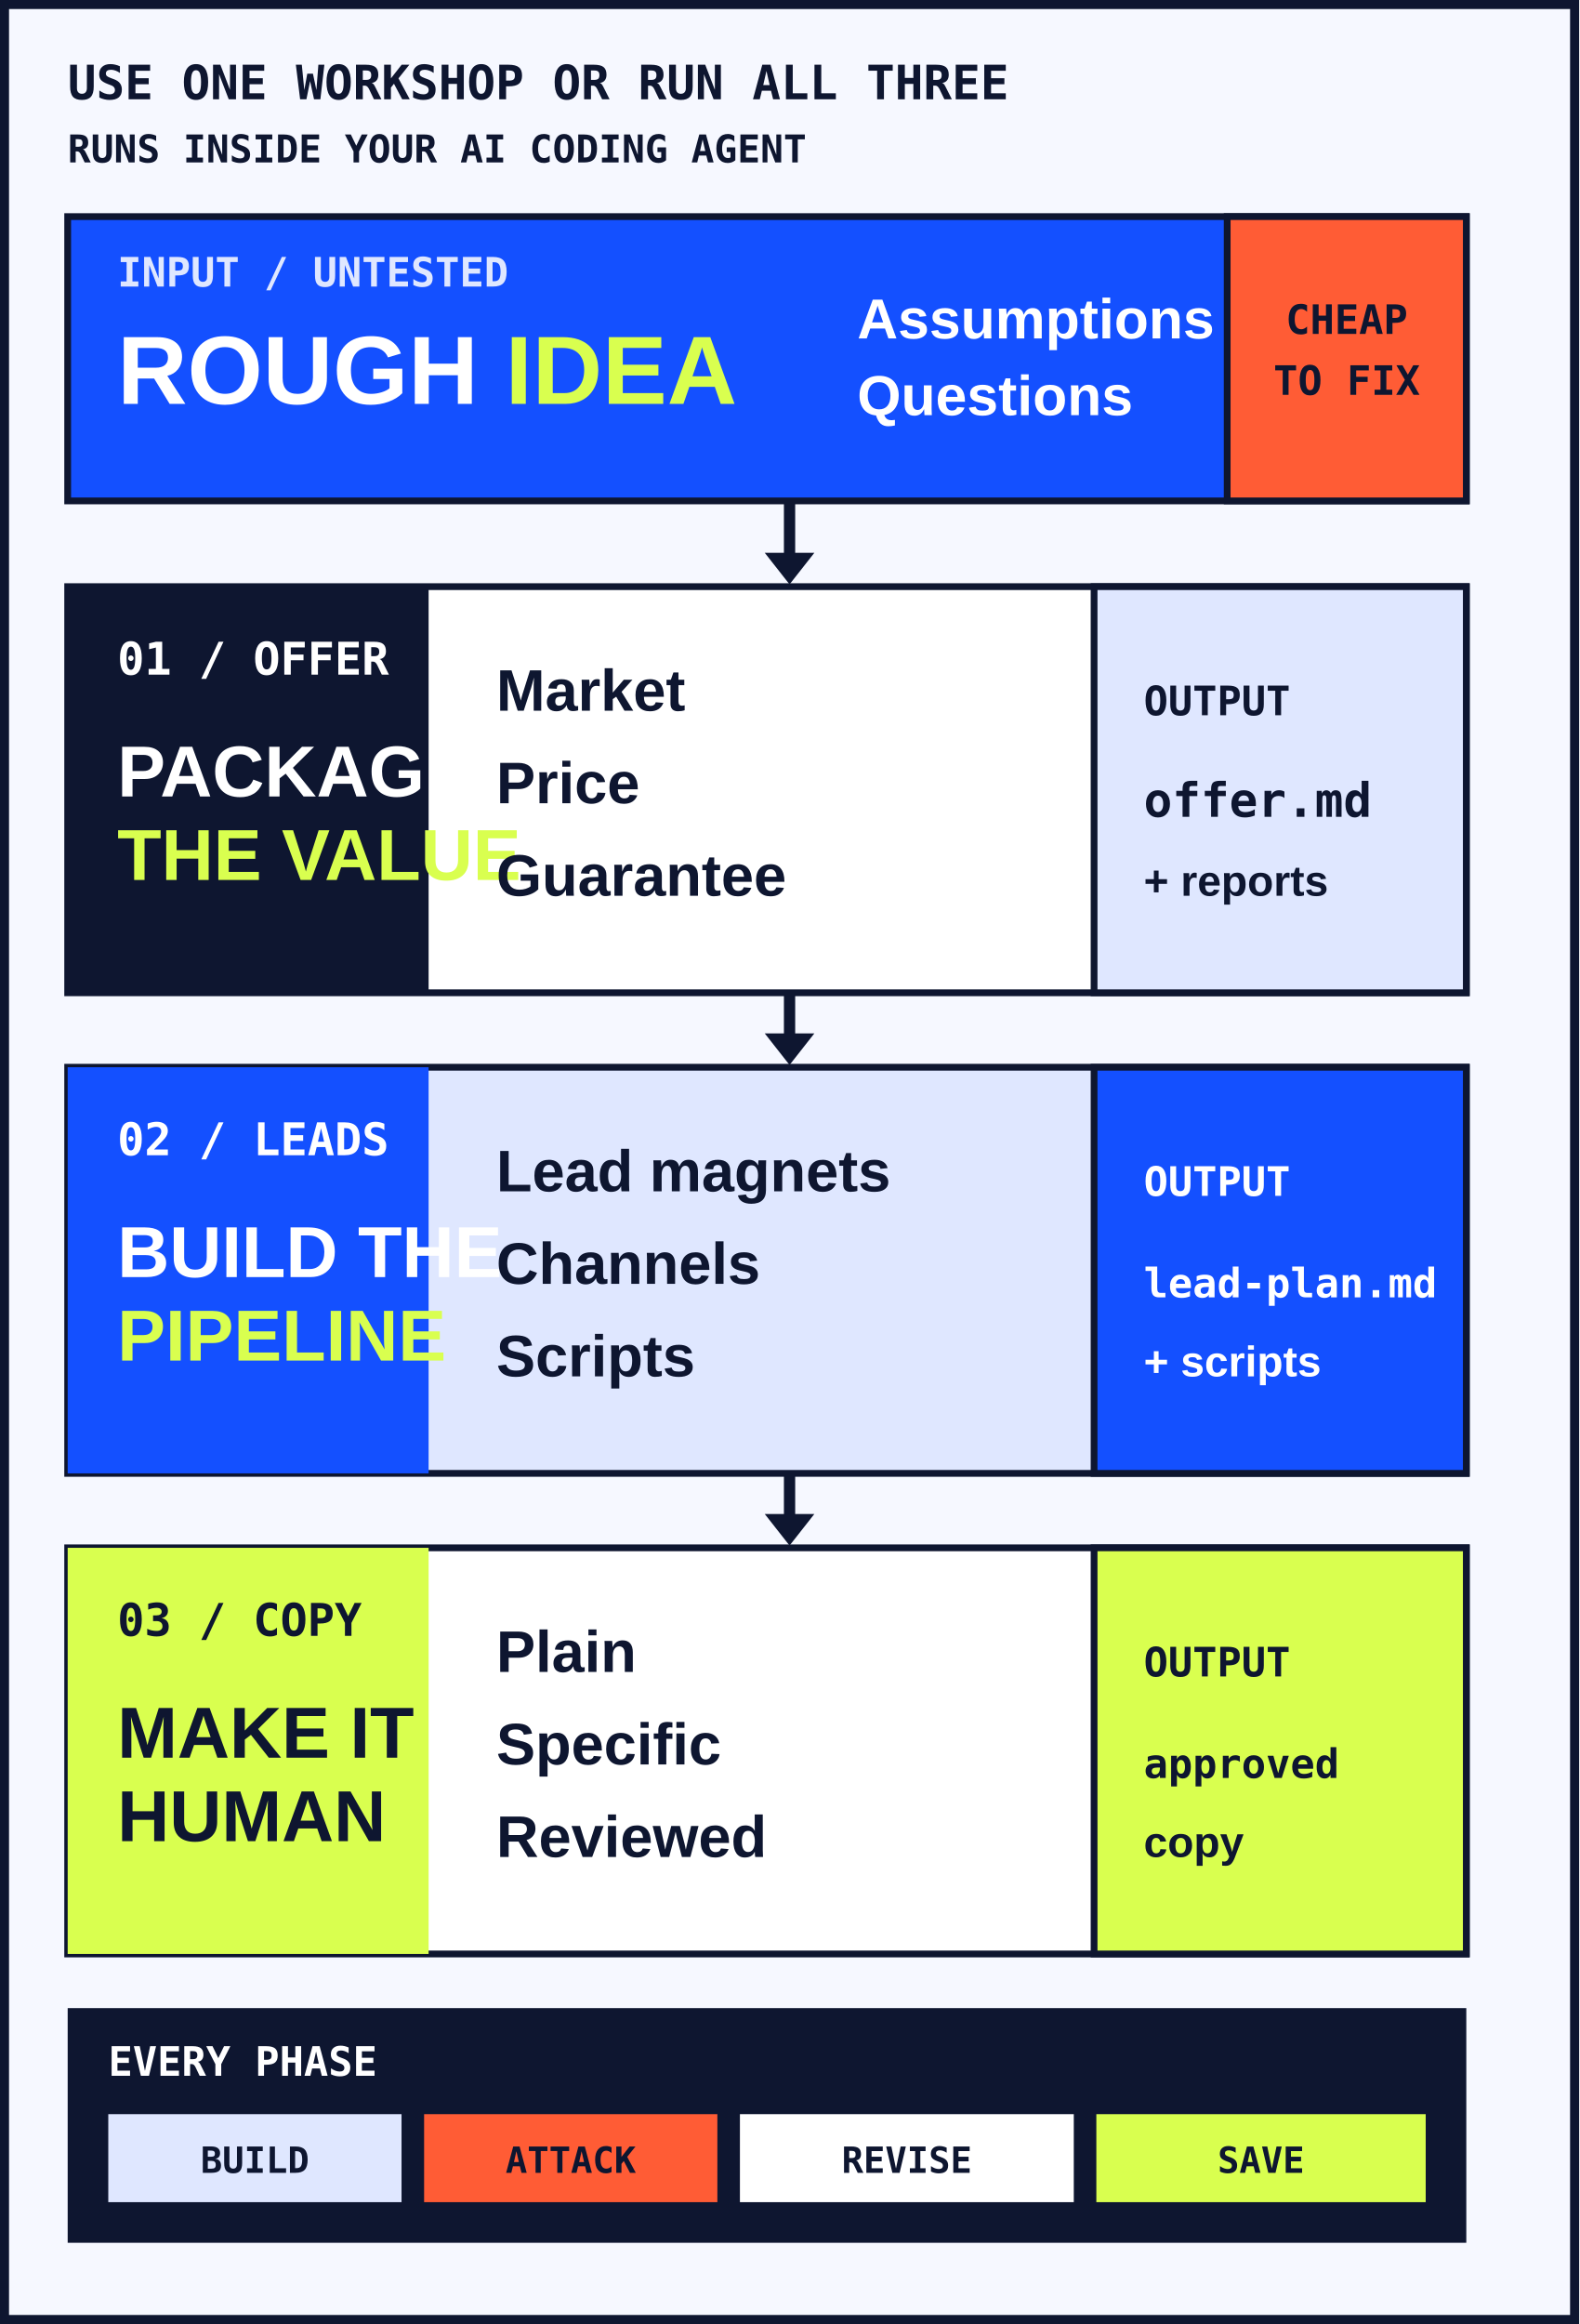
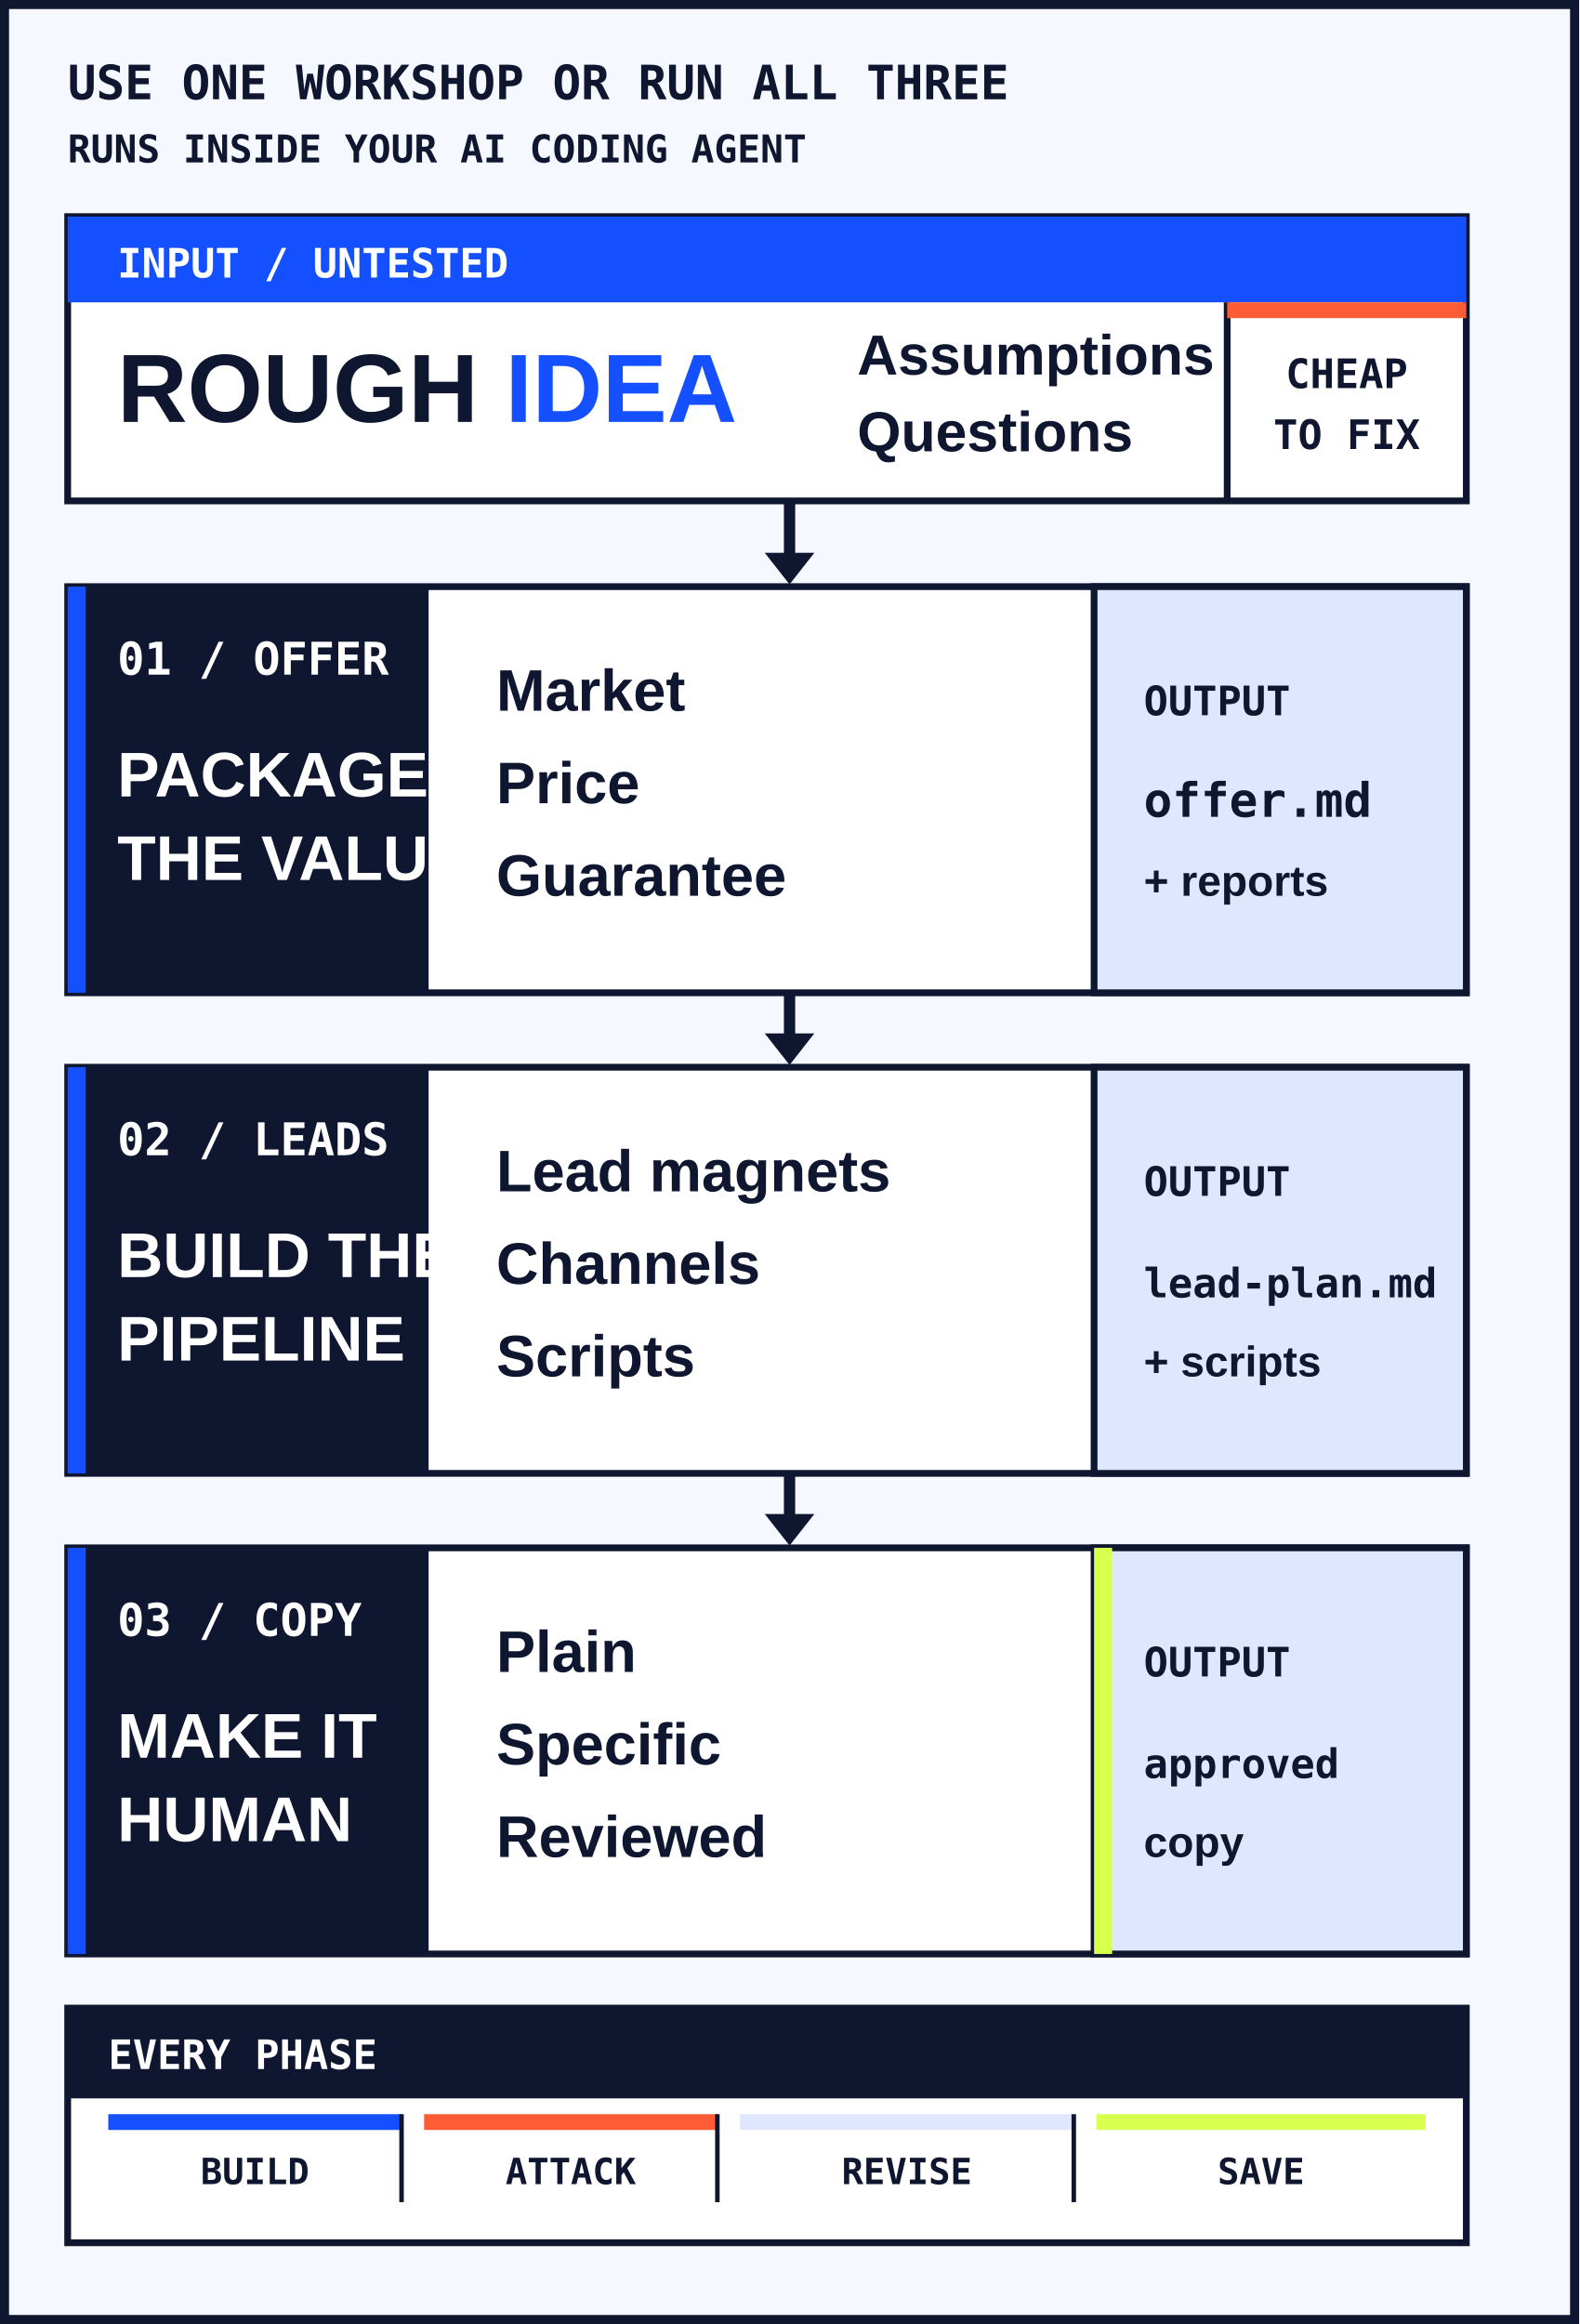
<svg xmlns="http://www.w3.org/2000/svg" width="700" height="1030" viewBox="0 0 700 1030" role="img" aria-labelledby="title desc">
  <rect x="2" y="2" width="696" height="1026" fill="#f6f8ff" stroke="#0e1630" stroke-width="4" />
  <text x="30" y="44" font-family="monospace" font-size="21" font-weight="700" fill="#0e1630">USE ONE WORKSHOP OR RUN ALL THREE</text>
  <text x="30" y="72" font-family="monospace" font-size="17" font-weight="700" fill="#0e1630">RUNS INSIDE YOUR AI CODING AGENT</text>
  <g transform="translate(30 96)">
-     <path d="M0 0h620v126H0z" fill="#1450ff" stroke="#0e1630" stroke-width="3" />
-     <text x="22" y="31" font-family="monospace" font-size="18" font-weight="700" fill="#dfe7ff">INPUT / UNTESTED</text>
-     <text x="22" y="83" font-family="Arial Narrow, Arial, sans-serif" font-size="43" font-weight="900" fill="#fff">ROUGH <tspan fill="#d9ff4f">IDEA</tspan>
+     <path d="M0 0h620v126H0z" fill="#ffffff" stroke="#0e1630" stroke-width="3" />
+     <path d="M0 0h620v38H0z" fill="#1450ff" />
+     <text x="22" y="27" font-family="monospace" font-size="18" font-weight="700" fill="#ffffff">INPUT / UNTESTED</text>
+     <text x="22" y="91" font-family="Arial Narrow, Arial, sans-serif" font-size="43" font-weight="900" fill="#0e1630">ROUGH <tspan fill="#1450ff">IDEA</tspan>
    </text>
-     <text x="350" y="54" font-family="Arial, sans-serif" font-size="25" font-weight="700" fill="#fff">Assumptions</text>
-     <text x="350" y="88" font-family="Arial, sans-serif" font-size="25" font-weight="700" fill="#fff">Questions</text>
-     <path d="M514 0h106v126H514z" fill="#ff5c35" stroke="#0e1630" stroke-width="3" />
-     <text x="567" y="52" text-anchor="middle" font-family="monospace" font-size="18" font-weight="700" fill="#0e1630">CHEAP</text>
-     <text x="567" y="79" text-anchor="middle" font-family="monospace" font-size="18" font-weight="700" fill="#0e1630">TO FIX</text>
+     <text x="350" y="70" font-family="Arial, sans-serif" font-size="25" font-weight="700" fill="#0e1630">Assumptions</text>
+     <text x="350" y="104" font-family="Arial, sans-serif" font-size="25" font-weight="700" fill="#0e1630">Questions</text>
+     <path d="M514 38v88" stroke="#0e1630" stroke-width="3" />
+     <path d="M514 38h106v7H514z" fill="#ff5c35" />
+     <text x="567" y="76" text-anchor="middle" font-family="monospace" font-size="18" font-weight="700" fill="#0e1630">CHEAP</text>
+     <text x="567" y="103" text-anchor="middle" font-family="monospace" font-size="18" font-weight="700" fill="#0e1630">TO FIX</text>
  </g>
  <path d="M350 222v30" stroke="#0e1630" stroke-width="5" />
  <path d="M339 245l11 14 11-14z" fill="#0e1630" />
  <g transform="translate(30 260)">
-     <path d="M0 0h620v180H0z" fill="#fff" stroke="#0e1630" stroke-width="3" />
+     <path d="M0 0h620v180H0z" fill="#ffffff" stroke="#0e1630" stroke-width="3" />
    <path d="M0 0h160v180H0z" fill="#0e1630" />
-     <text x="22" y="39" font-family="monospace" font-size="20" font-weight="700" fill="#fff">01 / OFFER</text>
-     <text x="22" y="93" font-family="Arial Narrow, Arial, sans-serif" font-size="32" font-weight="900" fill="#fff">PACKAGE</text>
-     <text x="22" y="130" font-family="Arial Narrow, Arial, sans-serif" font-size="32" font-weight="900" fill="#d9ff4f">THE VALUE</text>
+     <path d="M0 0h8v180H0z" fill="#1450ff" />
+     <text x="22" y="39" font-family="monospace" font-size="20" font-weight="700" fill="#ffffff">01 / OFFER</text>
+     <text x="22" y="93" font-family="Arial Narrow, Arial, sans-serif" font-size="28" font-weight="900" fill="#ffffff">PACKAGE</text>
+     <text x="22" y="130" font-family="Arial Narrow, Arial, sans-serif" font-size="28" font-weight="900" fill="#ffffff">THE VALUE</text>
    <g font-family="Arial, sans-serif" font-size="26" font-weight="700" fill="#0e1630">
      <text x="190" y="55">Market</text>
      <text x="190" y="96">Price</text>
      <text x="190" y="137">Guarantee</text>
    </g>
    <path d="M455 0h165v180H455z" fill="#dfe7ff" stroke="#0e1630" stroke-width="3" />
    <text x="477" y="57" font-family="monospace" font-size="18" font-weight="700" fill="#0e1630">OUTPUT</text>
    <text x="477" y="102" font-family="monospace" font-size="21" font-weight="700" fill="#0e1630">offer.md</text>
    <text x="477" y="137" font-family="Arial, sans-serif" font-size="19" font-weight="700" fill="#0e1630">+ reports</text>
  </g>
  <path d="M350 440v25" stroke="#0e1630" stroke-width="5" />
  <path d="M339 458l11 14 11-14z" fill="#0e1630" />
  <g transform="translate(30 473)">
-     <path d="M0 0h620v180H0z" fill="#dfe7ff" stroke="#0e1630" stroke-width="3" />
-     <path d="M0 0h160v180H0z" fill="#1450ff" />
-     <text x="22" y="39" font-family="monospace" font-size="20" font-weight="700" fill="#fff">02 / LEADS</text>
-     <text x="22" y="93" font-family="Arial Narrow, Arial, sans-serif" font-size="32" font-weight="900" fill="#fff">BUILD THE</text>
-     <text x="22" y="130" font-family="Arial Narrow, Arial, sans-serif" font-size="32" font-weight="900" fill="#d9ff4f">PIPELINE</text>
+     <path d="M0 0h620v180H0z" fill="#ffffff" stroke="#0e1630" stroke-width="3" />
+     <path d="M0 0h160v180H0z" fill="#0e1630" />
+     <path d="M0 0h8v180H0z" fill="#1450ff" />
+     <text x="22" y="39" font-family="monospace" font-size="20" font-weight="700" fill="#ffffff">02 / LEADS</text>
+     <text x="22" y="93" font-family="Arial Narrow, Arial, sans-serif" font-size="28" font-weight="900" fill="#ffffff">BUILD THE</text>
+     <text x="22" y="130" font-family="Arial Narrow, Arial, sans-serif" font-size="28" font-weight="900" fill="#ffffff">PIPELINE</text>
    <g font-family="Arial, sans-serif" font-size="26" font-weight="700" fill="#0e1630">
      <text x="190" y="55">Lead magnets</text>
      <text x="190" y="96">Channels</text>
      <text x="190" y="137">Scripts</text>
    </g>
-     <path d="M455 0h165v180H455z" fill="#1450ff" stroke="#0e1630" stroke-width="3" />
-     <text x="477" y="57" font-family="monospace" font-size="18" font-weight="700" fill="#fff">OUTPUT</text>
-     <text x="477" y="102" font-family="monospace" font-size="18" font-weight="700" fill="#fff">lead-plan.md</text>
-     <text x="477" y="137" font-family="Arial, sans-serif" font-size="19" font-weight="700" fill="#fff">+ scripts</text>
+     <path d="M455 0h165v180H455z" fill="#dfe7ff" stroke="#0e1630" stroke-width="3" />
+     <text x="477" y="57" font-family="monospace" font-size="18" font-weight="700" fill="#0e1630">OUTPUT</text>
+     <text x="477" y="102" font-family="monospace" font-size="18" font-weight="700" fill="#0e1630">lead-plan.md</text>
+     <text x="477" y="137" font-family="Arial, sans-serif" font-size="19" font-weight="700" fill="#0e1630">+ scripts</text>
  </g>
  <path d="M350 653v25" stroke="#0e1630" stroke-width="5" />
  <path d="M339 671l11 14 11-14z" fill="#0e1630" />
  <g transform="translate(30 686)">
-     <path d="M0 0h620v180H0z" fill="#fff" stroke="#0e1630" stroke-width="3" />
-     <path d="M0 0h160v180H0z" fill="#d9ff4f" />
-     <text x="22" y="39" font-family="monospace" font-size="20" font-weight="700" fill="#0e1630">03 / COPY</text>
-     <text x="22" y="93" font-family="Arial Narrow, Arial, sans-serif" font-size="32" font-weight="900" fill="#0e1630">MAKE IT</text>
-     <text x="22" y="130" font-family="Arial Narrow, Arial, sans-serif" font-size="32" font-weight="900" fill="#0e1630">HUMAN</text>
+     <path d="M0 0h620v180H0z" fill="#ffffff" stroke="#0e1630" stroke-width="3" />
+     <path d="M0 0h160v180H0z" fill="#0e1630" />
+     <path d="M0 0h8v180H0z" fill="#1450ff" />
+     <text x="22" y="39" font-family="monospace" font-size="20" font-weight="700" fill="#ffffff">03 / COPY</text>
+     <text x="22" y="93" font-family="Arial Narrow, Arial, sans-serif" font-size="28" font-weight="900" fill="#ffffff">MAKE IT</text>
+     <text x="22" y="130" font-family="Arial Narrow, Arial, sans-serif" font-size="28" font-weight="900" fill="#ffffff">HUMAN</text>
    <g font-family="Arial, sans-serif" font-size="26" font-weight="700" fill="#0e1630">
      <text x="190" y="55">Plain</text>
      <text x="190" y="96">Specific</text>
      <text x="190" y="137">Reviewed</text>
    </g>
-     <path d="M455 0h165v180H455z" fill="#d9ff4f" stroke="#0e1630" stroke-width="3" />
+     <path d="M455 0h165v180H455z" fill="#dfe7ff" stroke="#0e1630" stroke-width="3" />
+     <path d="M455 0h8v180H455z" fill="#d9ff4f" />
    <text x="477" y="57" font-family="monospace" font-size="18" font-weight="700" fill="#0e1630">OUTPUT</text>
    <text x="477" y="102" font-family="monospace" font-size="18" font-weight="700" fill="#0e1630">approved</text>
    <text x="477" y="137" font-family="Arial, sans-serif" font-size="19" font-weight="700" fill="#0e1630">copy</text>
  </g>
  <g transform="translate(30 890)">
-     <path d="M0 0h620v104H0z" fill="#0e1630" />
-     <text x="18" y="30" font-family="monospace" font-size="18" font-weight="700" fill="#fff">EVERY PHASE</text>
-     <g font-family="monospace" font-size="16" font-weight="700">
-       <path d="M18 47h130v39H18z" fill="#dfe7ff" />
-       <text x="83" y="73" text-anchor="middle" fill="#0e1630">BUILD</text>
-       <path d="M158 47h130v39H158z" fill="#ff5c35" />
-       <text x="223" y="73" text-anchor="middle" fill="#0e1630">ATTACK</text>
-       <path d="M298 47h148v39H298z" fill="#fff" />
-       <text x="372" y="73" text-anchor="middle" fill="#0e1630">REVISE</text>
-       <path d="M456 47h146v39H456z" fill="#d9ff4f" />
-       <text x="529" y="73" text-anchor="middle" fill="#0e1630">SAVE</text>
+     <path d="M0 0h620v104H0z" fill="#ffffff" stroke="#0e1630" stroke-width="3" />
+     <path d="M0 0h620v40H0z" fill="#0e1630" />
+     <text x="18" y="27" font-family="monospace" font-size="18" font-weight="700" fill="#ffffff">EVERY PHASE</text>
+     <g font-family="monospace" font-size="16" font-weight="700" fill="#0e1630">
+       <path d="M18 47h130v7H18z" fill="#1450ff" />
+       <text x="83" y="78" text-anchor="middle">BUILD</text>
+       <path d="M158 47h130v7H158z" fill="#ff5c35" />
+       <text x="223" y="78" text-anchor="middle">ATTACK</text>
+       <path d="M298 47h148v7H298z" fill="#dfe7ff" />
+       <text x="372" y="78" text-anchor="middle">REVISE</text>
+       <path d="M456 47h146v7H456z" fill="#d9ff4f" />
+       <text x="529" y="78" text-anchor="middle">SAVE</text>
    </g>
+     <path d="M148 47v39M288 47v39M446 47v39" stroke="#0e1630" stroke-width="2" />
  </g>
</svg>
